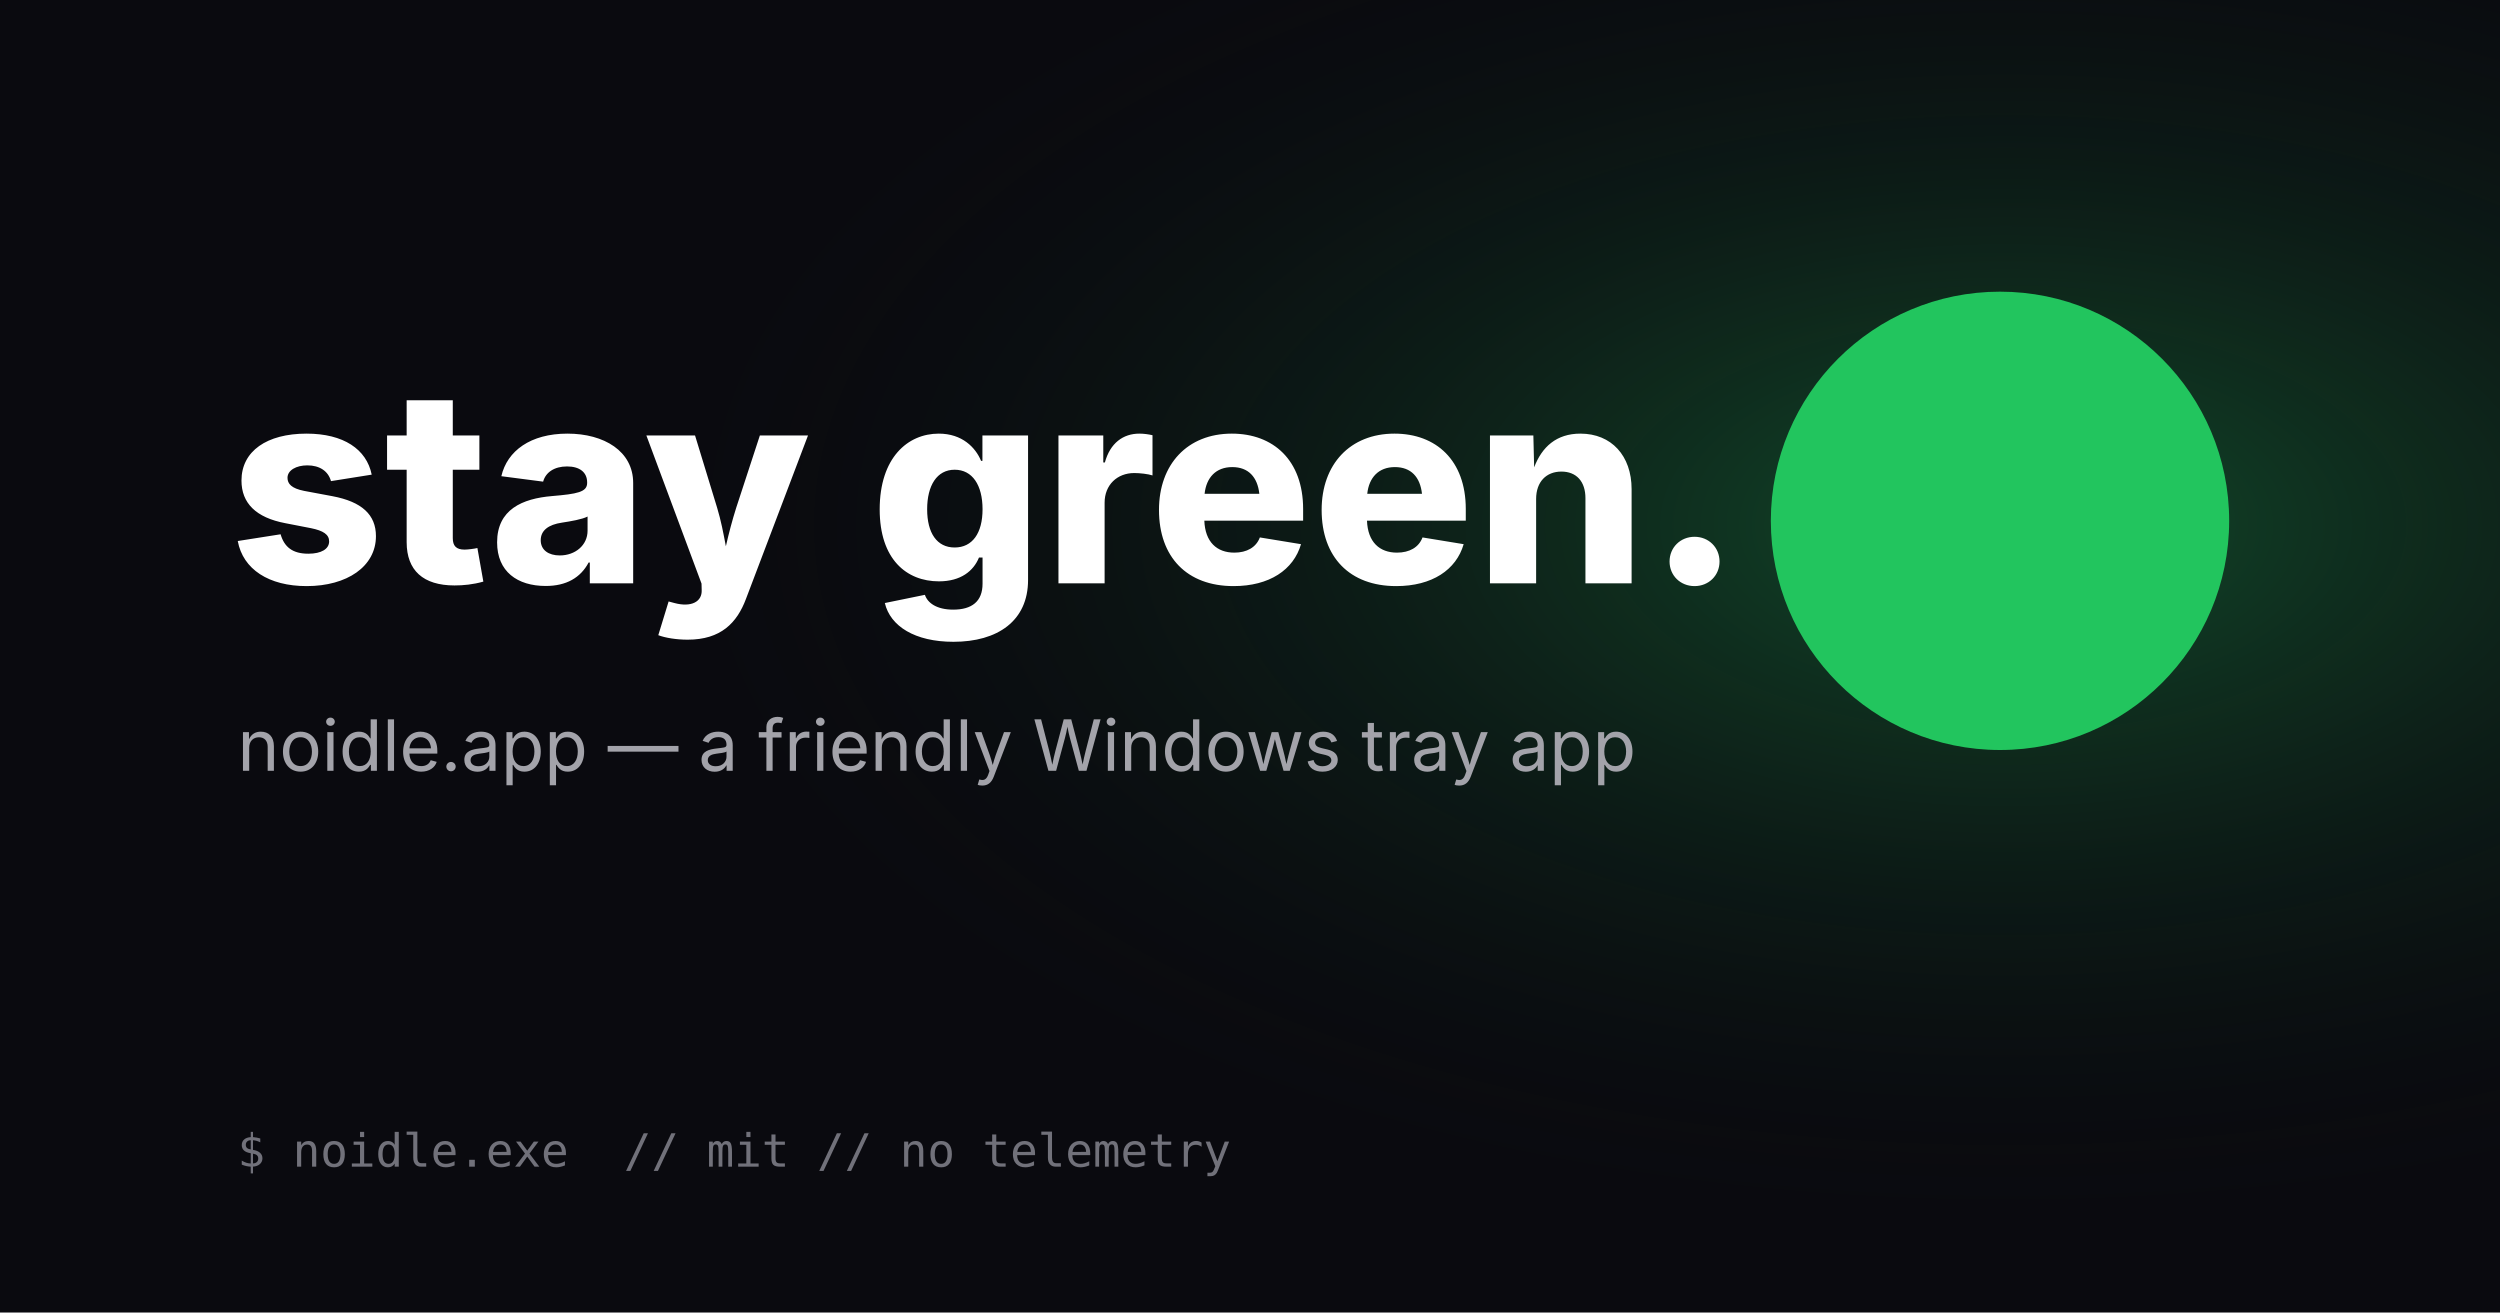
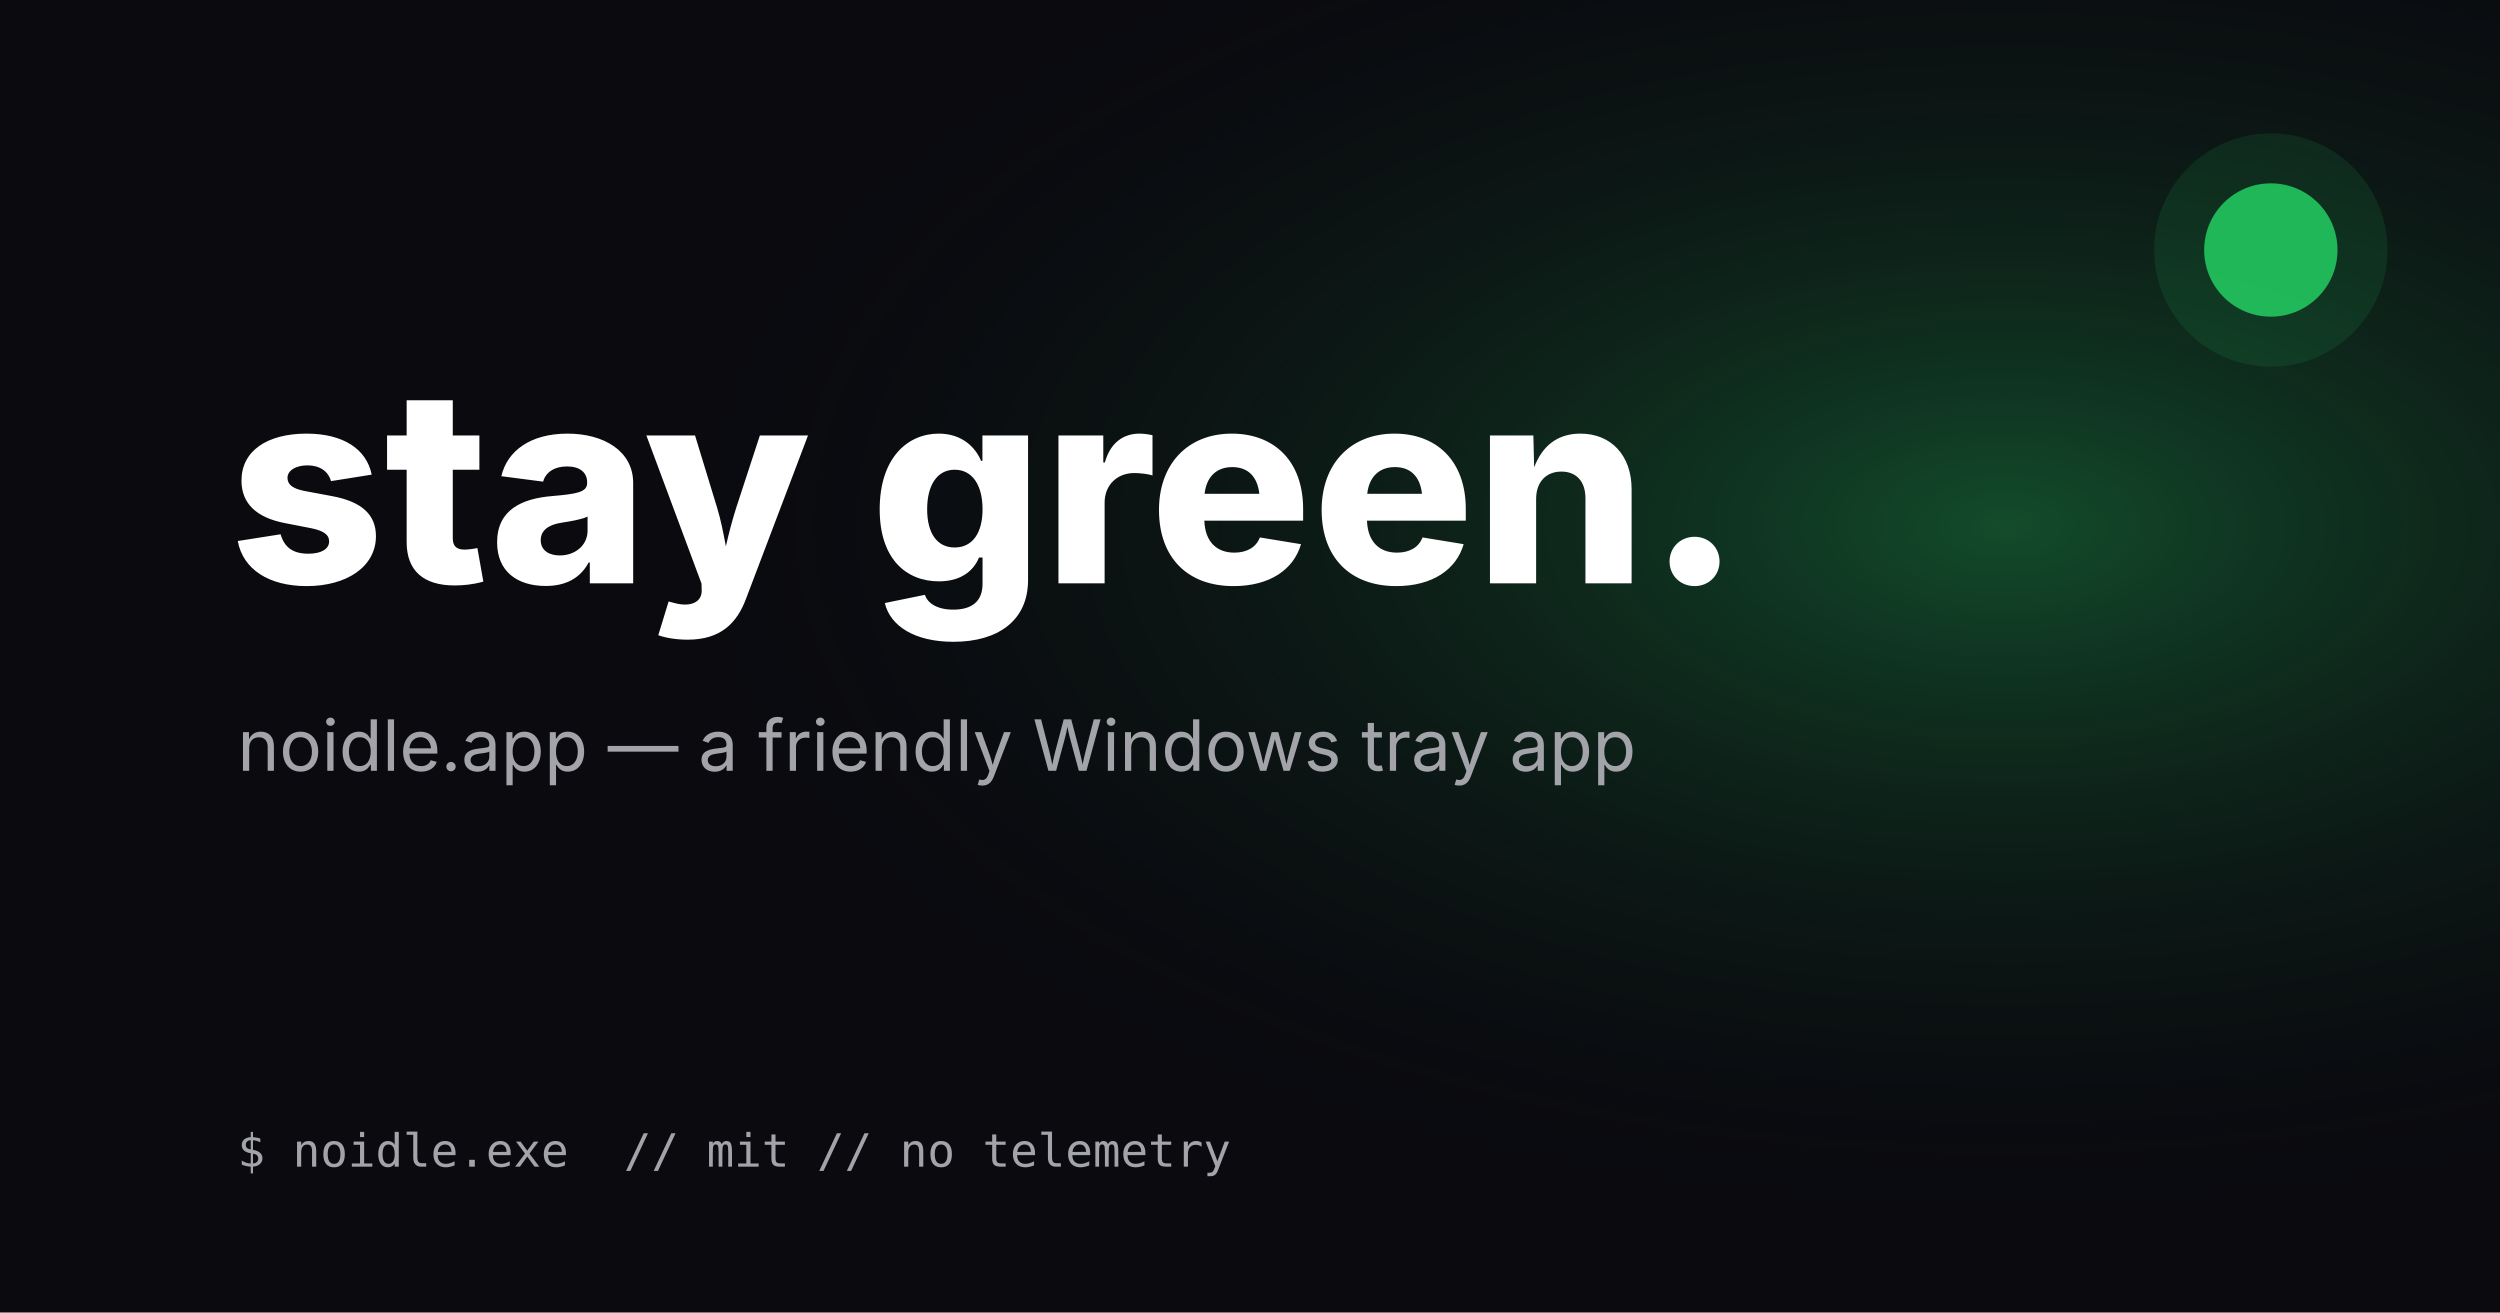
<svg xmlns="http://www.w3.org/2000/svg" viewBox="0 0 1200 630">
  <rect width="1200" height="630" fill="#0a0a0f" />
  <defs>
    <radialGradient id="g" cx="80%" cy="40%" r="55%">
      <stop offset="0%" stop-color="#22c55e" stop-opacity="0.35" />
      <stop offset="100%" stop-color="#0a0a0f" stop-opacity="0" />
    </radialGradient>
  </defs>
  <rect width="1200" height="630" fill="url(#g)" />
-   <circle cx="960" cy="250" r="110" fill="#22c55e" />
+   <circle cx="1090" cy="120" r="32" fill="#22c55e" opacity="0.9" />
+   <circle cx="1090" cy="120" r="56" fill="#22c55e" opacity="0.12" />
  <text x="110" y="280" font-family="Inter,sans-serif" font-size="130" font-weight="800" fill="#ffffff">stay green.</text>
  <text x="114" y="370" font-family="Inter,sans-serif" font-size="34" fill="#a3a3aa">noidle.app — a friendly Windows tray app</text>
-   <text x="114" y="560" font-family="JetBrains Mono,monospace" font-size="22" fill="#71717a">$ noidle.exe  // mit // no telemetry</text>
+   <text x="114" y="560" font-family="JetBrains Mono,monospace" font-size="22" fill="#a3a3aa">$ noidle.exe  // mit // no telemetry</text>
</svg>
